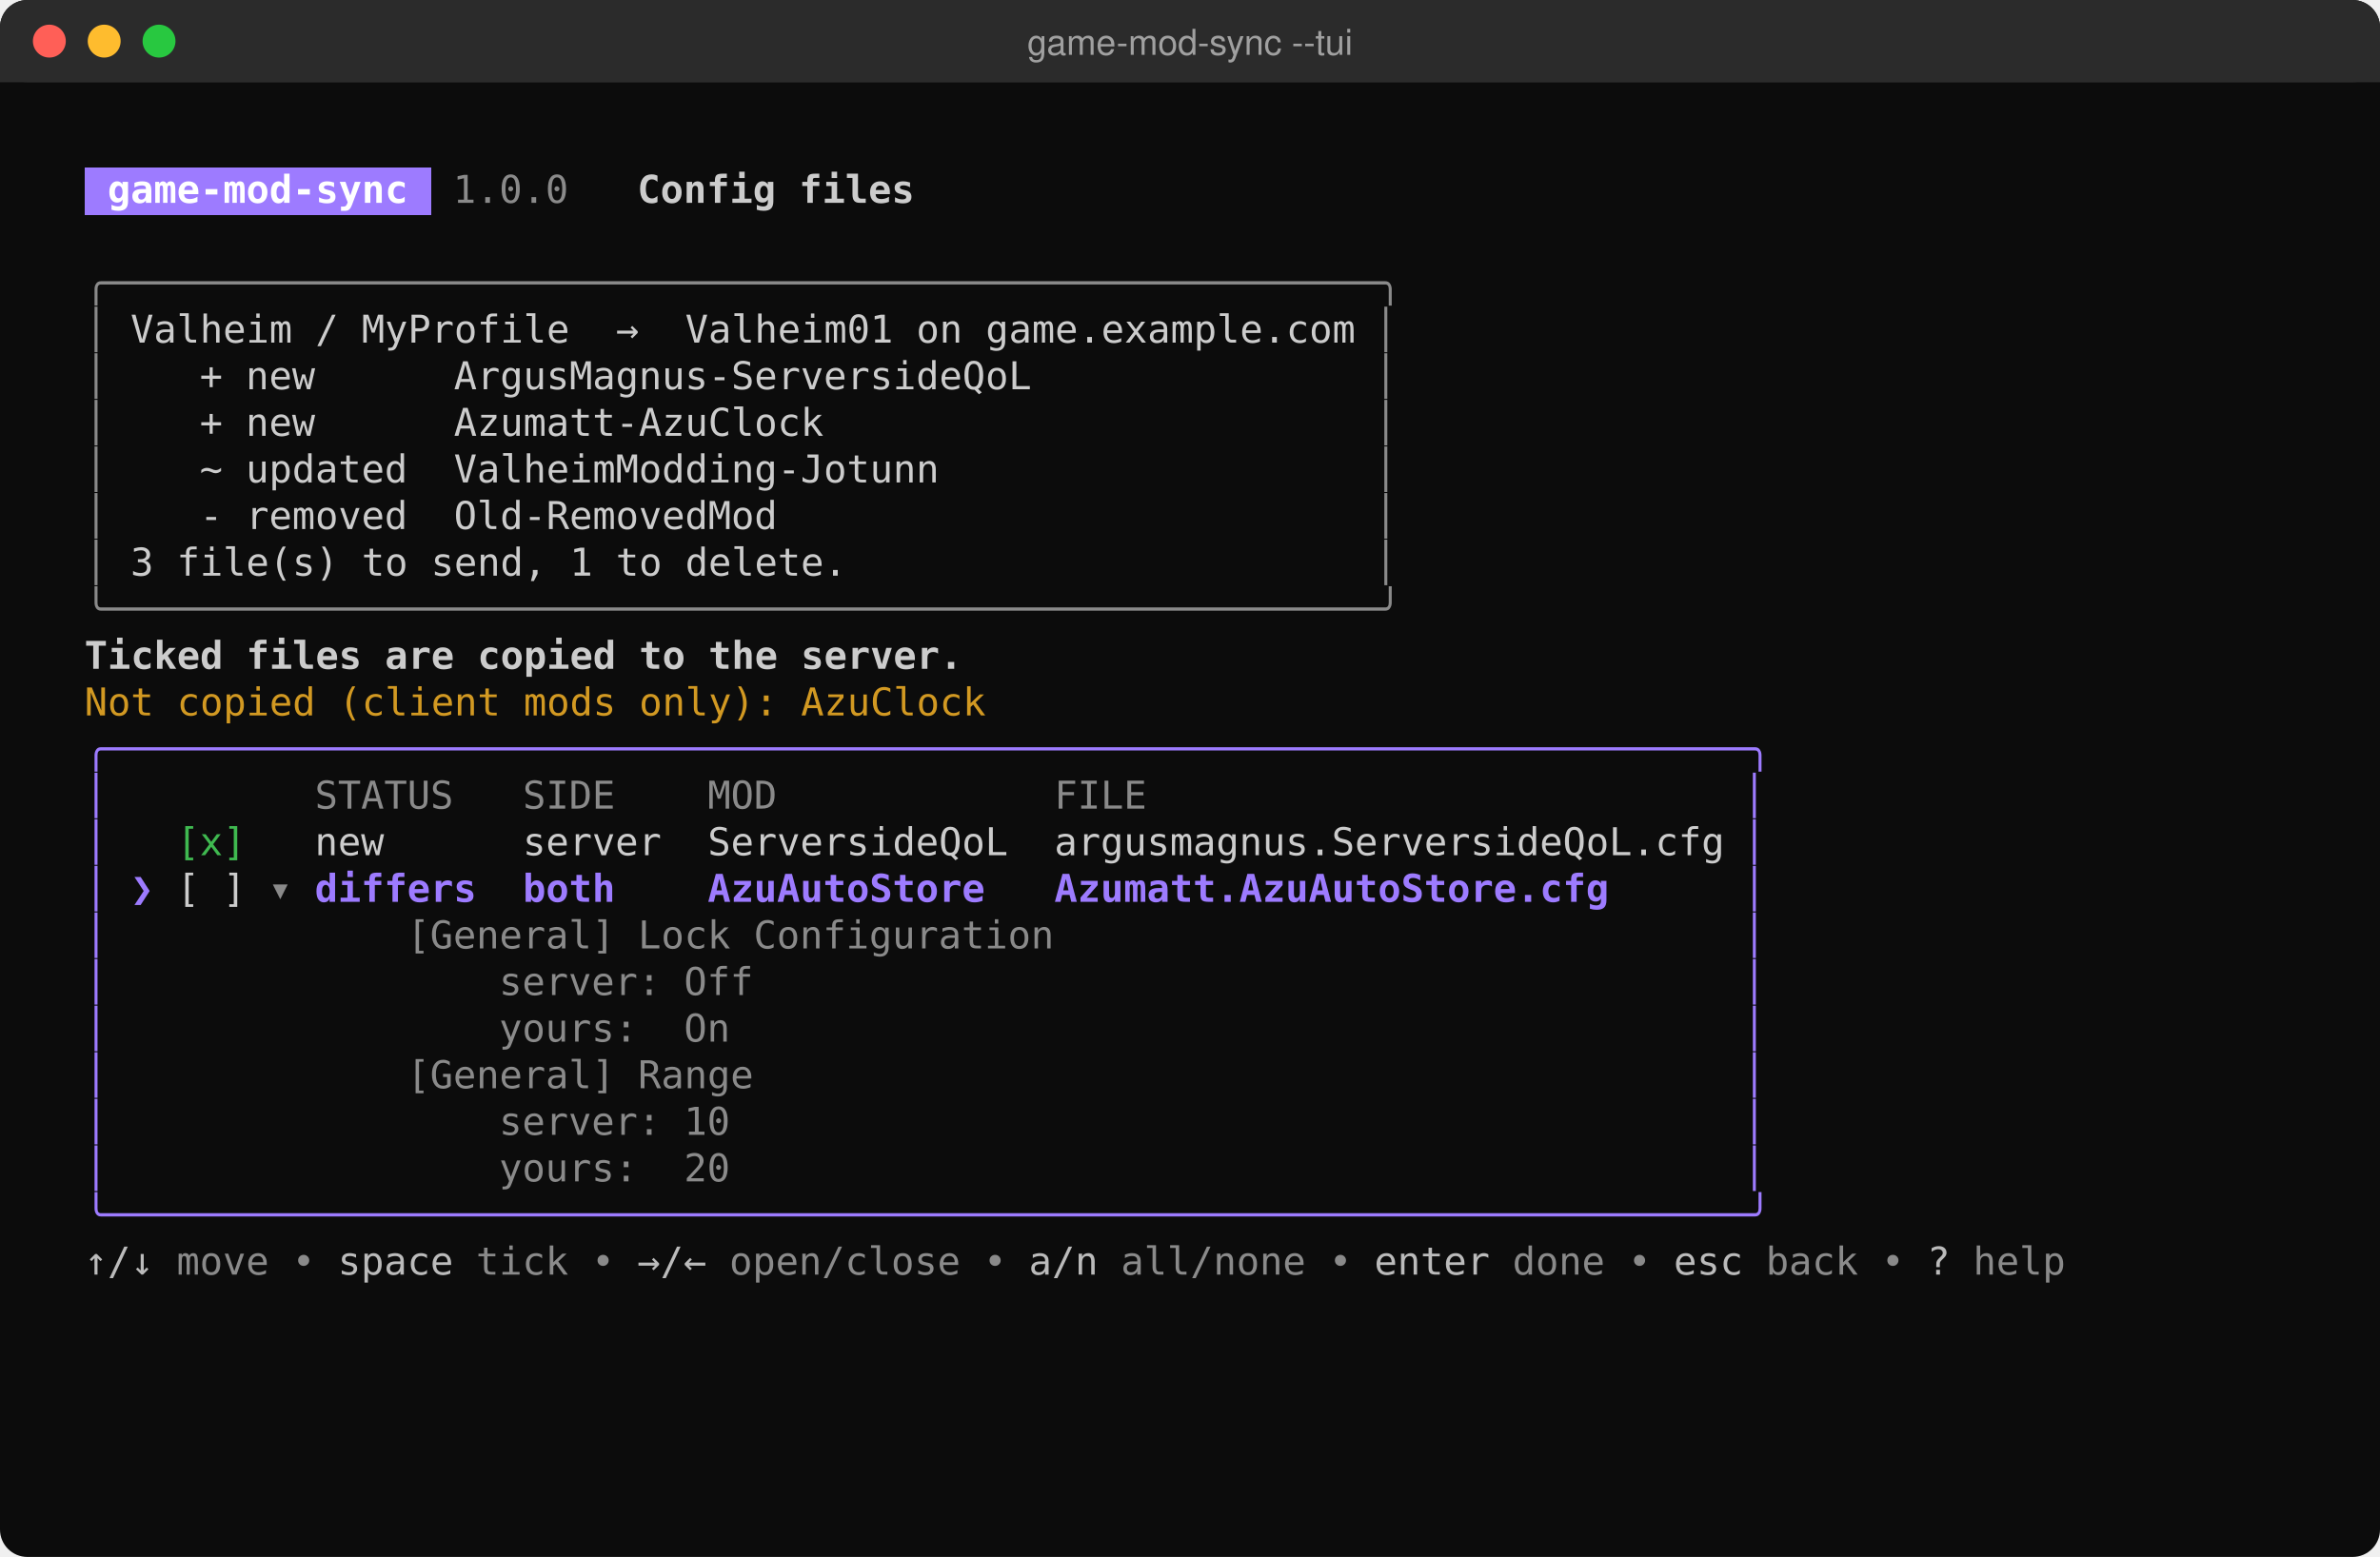
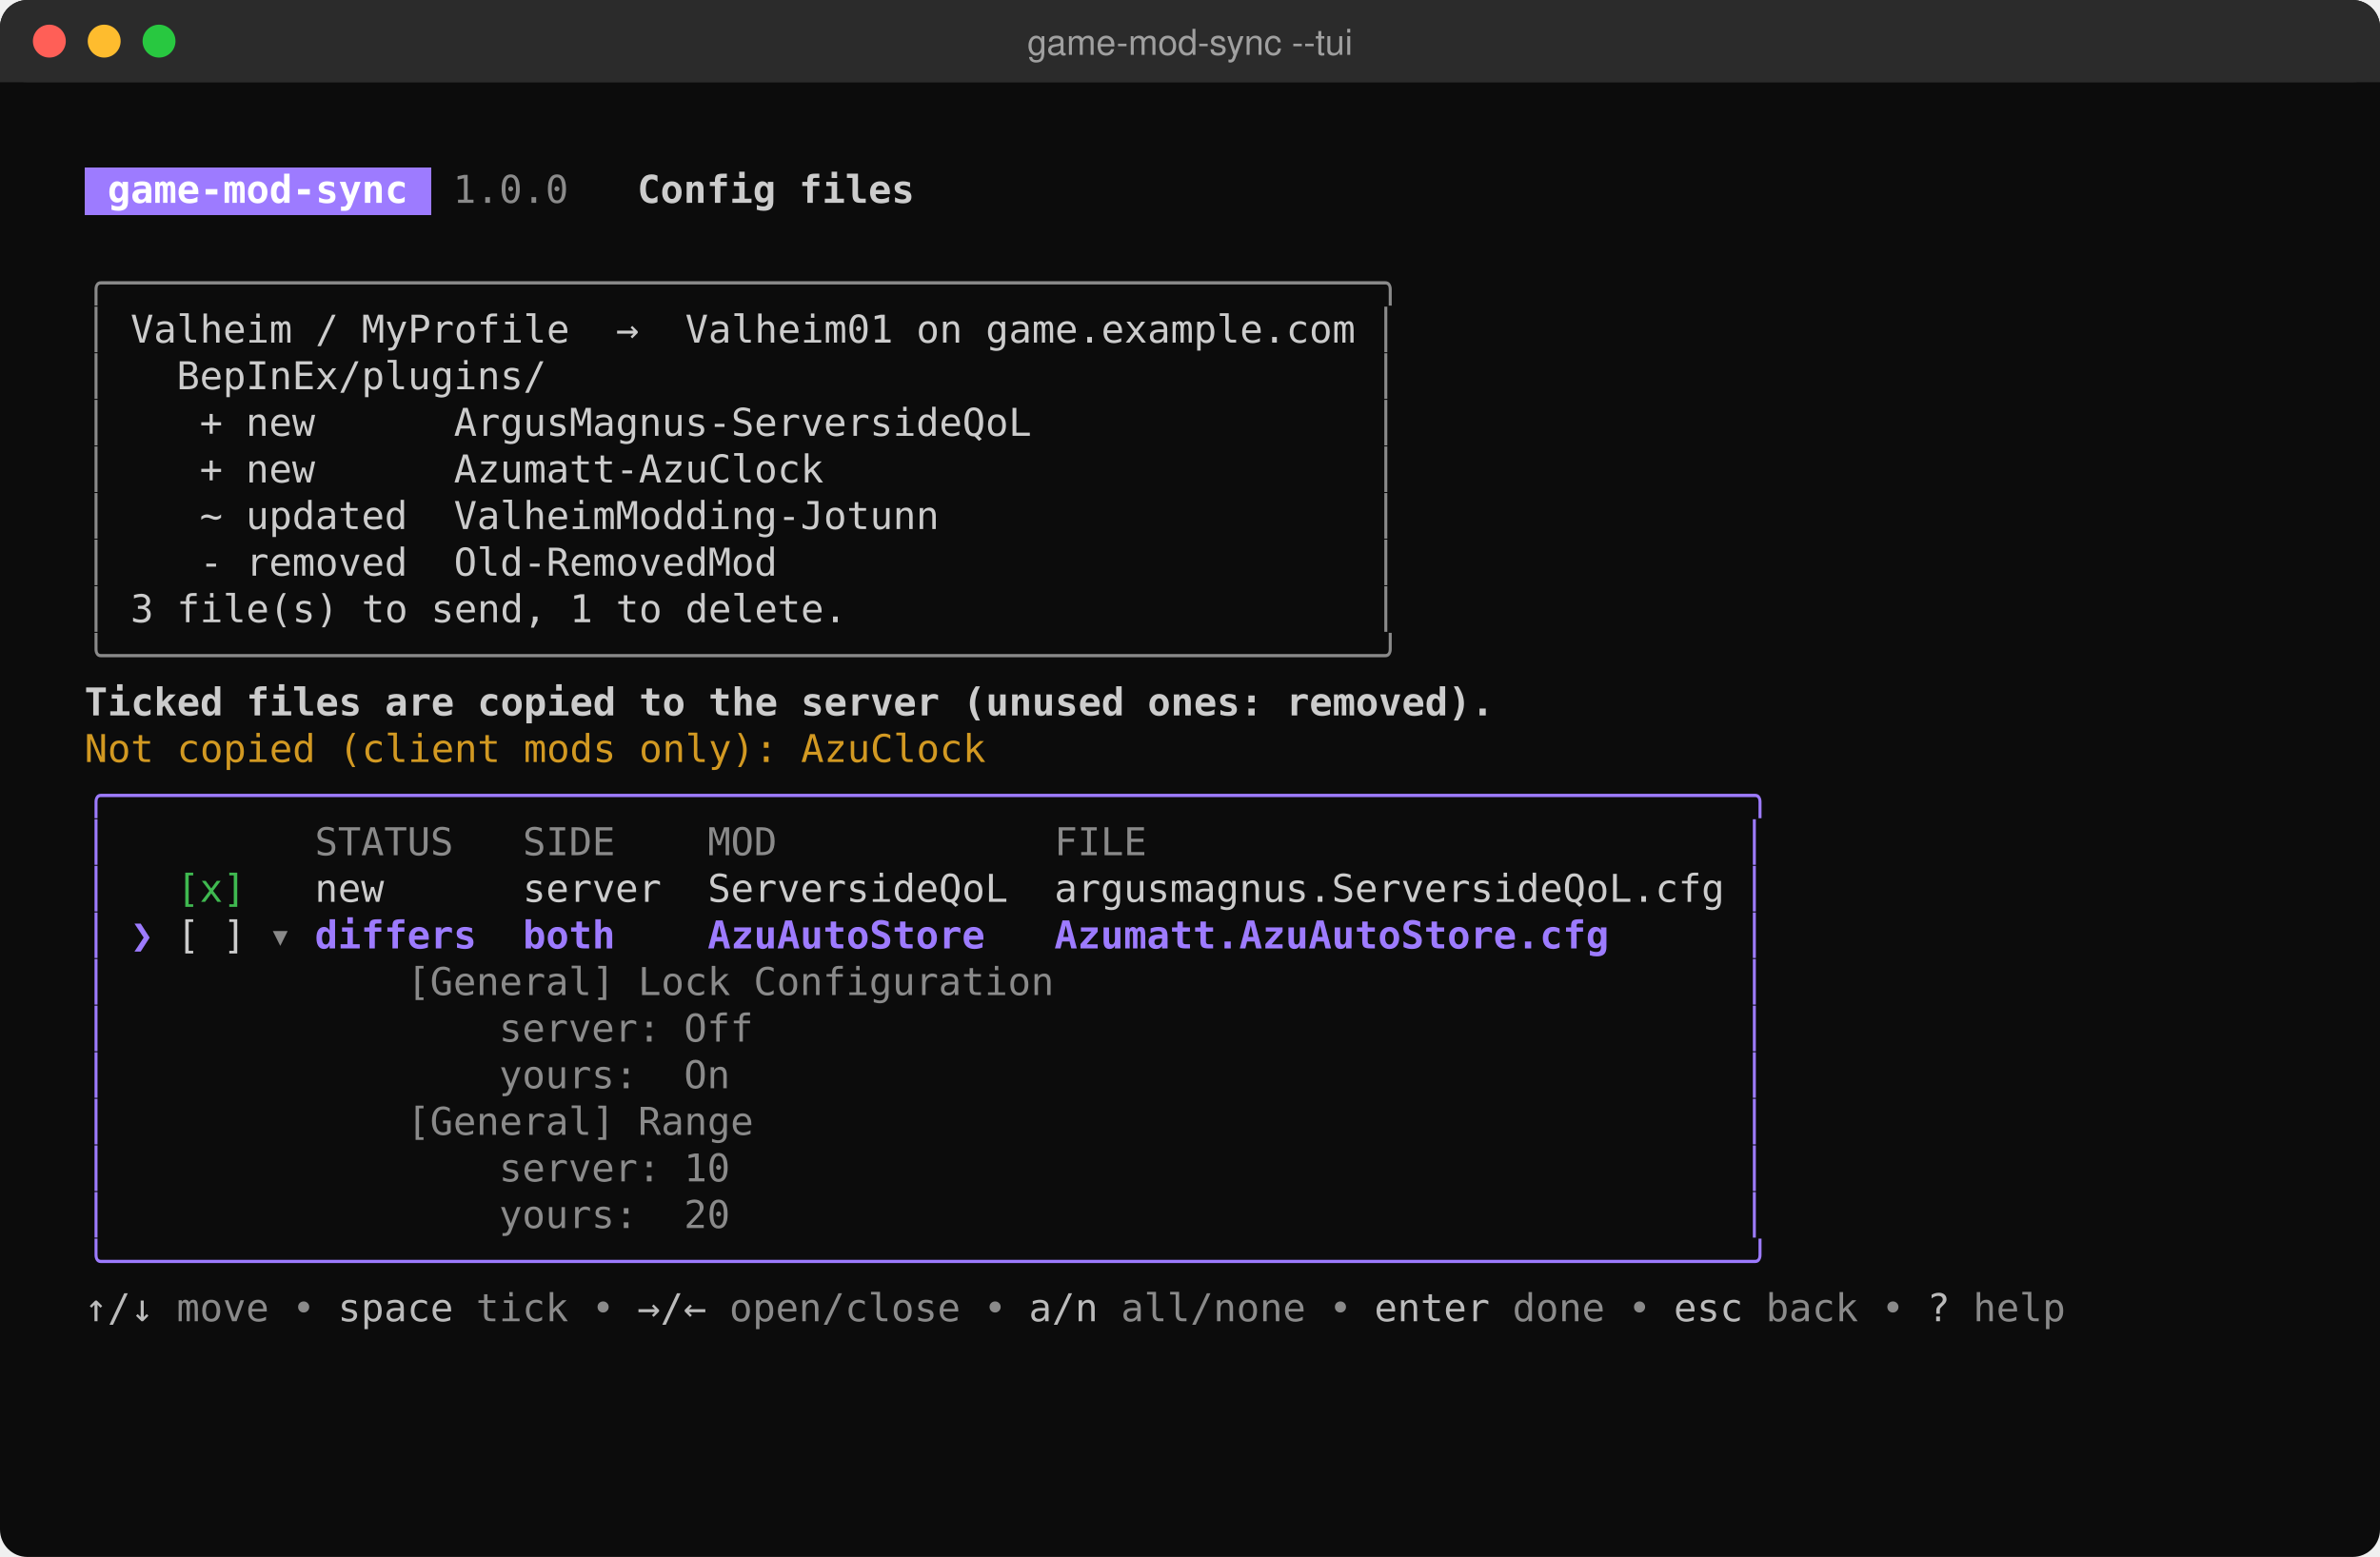
<svg xmlns="http://www.w3.org/2000/svg" width="868" height="568" viewBox="0 0 868 568" role="img" aria-label="game-mod-sync --tui">
  <rect width="868" height="568" rx="10" fill="#0c0c0c" />
  <rect width="868" height="30" rx="10" fill="#2b2b2b" />
  <rect y="20" width="868" height="10" fill="#2b2b2b" />
  <circle cx="18" cy="15" r="6" fill="#ff5f57" />
  <circle cx="38" cy="15" r="6" fill="#febc2e" />
  <circle cx="58" cy="15" r="6" fill="#28c840" />
  <text x="434" y="20" fill="#a0a0a0" font-family="Segoe UI,Helvetica,Arial,sans-serif" font-size="13" text-anchor="middle">game-mod-sync --tui</text>
  <g font-family="Cascadia Mono,Consolas,DejaVu Sans Mono,Menlo,monospace" font-size="14">
    <rect x="30.8" y="61" width="126.6" height="17.6" fill="#9d7bff" shape-rendering="crispEdges" />
    <text x="39.2" y="74" fill="#ffffff" font-weight="bold" textLength="109.2" lengthAdjust="spacingAndGlyphs" xml:space="preserve">game-mod-sync</text>
    <text x="165.2" y="74" fill="#8a8a8a" textLength="42.0" lengthAdjust="spacingAndGlyphs" xml:space="preserve">1.0.0</text>
    <text x="232.4" y="74" fill="#cccccc" font-weight="bold" textLength="100.8" lengthAdjust="spacingAndGlyphs" xml:space="preserve">Config files</text>
    <text x="30.8" y="108" fill="#8a8a8a" textLength="478.8" lengthAdjust="spacingAndGlyphs" xml:space="preserve">╭───────────────────────────────────────────────────────╮</text>
    <text x="30.8" y="125" fill="#8a8a8a" textLength="8.4" lengthAdjust="spacingAndGlyphs" xml:space="preserve">│</text>
    <text x="47.6" y="125" fill="#cccccc" textLength="445.2" lengthAdjust="spacingAndGlyphs" xml:space="preserve">Valheim / MyProfile  →  Valheim01 on game.example.com</text>
    <text x="501.2" y="125" fill="#8a8a8a" textLength="8.4" lengthAdjust="spacingAndGlyphs" xml:space="preserve">│</text>
    <text x="30.8" y="142" fill="#8a8a8a" textLength="8.4" lengthAdjust="spacingAndGlyphs" xml:space="preserve">│</text>
-     <text x="72.8" y="142" fill="#cccccc" textLength="302.4" lengthAdjust="spacingAndGlyphs" xml:space="preserve">+ new      ArgusMagnus-ServersideQoL</text>
+     <text x="64.4" y="142" fill="#cccccc" textLength="134.4" lengthAdjust="spacingAndGlyphs" xml:space="preserve">BepInEx/plugins/</text>
    <text x="501.2" y="142" fill="#8a8a8a" textLength="8.4" lengthAdjust="spacingAndGlyphs" xml:space="preserve">│</text>
    <text x="30.8" y="159" fill="#8a8a8a" textLength="8.4" lengthAdjust="spacingAndGlyphs" xml:space="preserve">│</text>
-     <text x="72.8" y="159" fill="#cccccc" textLength="226.8" lengthAdjust="spacingAndGlyphs" xml:space="preserve">+ new      Azumatt-AzuClock</text>
+     <text x="72.8" y="159" fill="#cccccc" textLength="302.4" lengthAdjust="spacingAndGlyphs" xml:space="preserve">+ new      ArgusMagnus-ServersideQoL</text>
    <text x="501.2" y="159" fill="#8a8a8a" textLength="8.4" lengthAdjust="spacingAndGlyphs" xml:space="preserve">│</text>
    <text x="30.8" y="176" fill="#8a8a8a" textLength="8.4" lengthAdjust="spacingAndGlyphs" xml:space="preserve">│</text>
-     <text x="72.8" y="176" fill="#cccccc" textLength="268.8" lengthAdjust="spacingAndGlyphs" xml:space="preserve">~ updated  ValheimModding-Jotunn</text>
+     <text x="72.8" y="176" fill="#cccccc" textLength="226.8" lengthAdjust="spacingAndGlyphs" xml:space="preserve">+ new      Azumatt-AzuClock</text>
    <text x="501.2" y="176" fill="#8a8a8a" textLength="8.4" lengthAdjust="spacingAndGlyphs" xml:space="preserve">│</text>
    <text x="30.8" y="193" fill="#8a8a8a" textLength="8.4" lengthAdjust="spacingAndGlyphs" xml:space="preserve">│</text>
-     <text x="72.8" y="193" fill="#cccccc" textLength="210.0" lengthAdjust="spacingAndGlyphs" xml:space="preserve">- removed  Old-RemovedMod</text>
+     <text x="72.8" y="193" fill="#cccccc" textLength="268.8" lengthAdjust="spacingAndGlyphs" xml:space="preserve">~ updated  ValheimModding-Jotunn</text>
    <text x="501.2" y="193" fill="#8a8a8a" textLength="8.4" lengthAdjust="spacingAndGlyphs" xml:space="preserve">│</text>
    <text x="30.8" y="210" fill="#8a8a8a" textLength="8.4" lengthAdjust="spacingAndGlyphs" xml:space="preserve">│</text>
-     <text x="47.6" y="210" fill="#cccccc" textLength="260.4" lengthAdjust="spacingAndGlyphs" xml:space="preserve">3 file(s) to send, 1 to delete.</text>
+     <text x="72.8" y="210" fill="#cccccc" textLength="210.0" lengthAdjust="spacingAndGlyphs" xml:space="preserve">- removed  Old-RemovedMod</text>
    <text x="501.2" y="210" fill="#8a8a8a" textLength="8.4" lengthAdjust="spacingAndGlyphs" xml:space="preserve">│</text>
-     <text x="30.8" y="227" fill="#8a8a8a" textLength="478.8" lengthAdjust="spacingAndGlyphs" xml:space="preserve">╰───────────────────────────────────────────────────────╯</text>
-     <text x="30.8" y="244" fill="#cccccc" font-weight="bold" textLength="319.2" lengthAdjust="spacingAndGlyphs" xml:space="preserve">Ticked files are copied to the server.</text>
-     <text x="30.8" y="261" fill="#d29922" textLength="327.6" lengthAdjust="spacingAndGlyphs" xml:space="preserve">Not copied (client mods only): AzuClock</text>
-     <text x="30.8" y="278" fill="#9d7bff" textLength="613.2" lengthAdjust="spacingAndGlyphs" xml:space="preserve">╭───────────────────────────────────────────────────────────────────────╮</text>
-     <text x="30.8" y="295" fill="#9d7bff" textLength="8.4" lengthAdjust="spacingAndGlyphs" xml:space="preserve">│</text>
-     <text x="114.8" y="295" fill="#8a8a8a" textLength="302.4" lengthAdjust="spacingAndGlyphs" xml:space="preserve">STATUS   SIDE    MOD            FILE</text>
-     <text x="635.6" y="295" fill="#9d7bff" textLength="8.4" lengthAdjust="spacingAndGlyphs" xml:space="preserve">│</text>
+     <text x="30.8" y="227" fill="#8a8a8a" textLength="8.4" lengthAdjust="spacingAndGlyphs" xml:space="preserve">│</text>
+     <text x="47.6" y="227" fill="#cccccc" textLength="260.4" lengthAdjust="spacingAndGlyphs" xml:space="preserve">3 file(s) to send, 1 to delete.</text>
+     <text x="501.2" y="227" fill="#8a8a8a" textLength="8.4" lengthAdjust="spacingAndGlyphs" xml:space="preserve">│</text>
+     <text x="30.8" y="244" fill="#8a8a8a" textLength="478.8" lengthAdjust="spacingAndGlyphs" xml:space="preserve">╰───────────────────────────────────────────────────────╯</text>
+     <text x="30.8" y="261" fill="#cccccc" font-weight="bold" textLength="512.4" lengthAdjust="spacingAndGlyphs" xml:space="preserve">Ticked files are copied to the server (unused ones: removed).</text>
+     <text x="30.8" y="278" fill="#d29922" textLength="327.6" lengthAdjust="spacingAndGlyphs" xml:space="preserve">Not copied (client mods only): AzuClock</text>
+     <text x="30.8" y="295" fill="#9d7bff" textLength="613.2" lengthAdjust="spacingAndGlyphs" xml:space="preserve">╭───────────────────────────────────────────────────────────────────────╮</text>
    <text x="30.8" y="312" fill="#9d7bff" textLength="8.4" lengthAdjust="spacingAndGlyphs" xml:space="preserve">│</text>
-     <text x="64.4" y="312" fill="#3fb950" textLength="25.2" lengthAdjust="spacingAndGlyphs" xml:space="preserve">[x]</text>
-     <text x="114.8" y="312" fill="#cccccc" textLength="512.4" lengthAdjust="spacingAndGlyphs" xml:space="preserve">new      server  ServersideQoL  argusmagnus.ServersideQoL.cfg</text>
+     <text x="114.8" y="312" fill="#8a8a8a" textLength="302.4" lengthAdjust="spacingAndGlyphs" xml:space="preserve">STATUS   SIDE    MOD            FILE</text>
    <text x="635.6" y="312" fill="#9d7bff" textLength="8.4" lengthAdjust="spacingAndGlyphs" xml:space="preserve">│</text>
    <text x="30.8" y="329" fill="#9d7bff" textLength="8.4" lengthAdjust="spacingAndGlyphs" xml:space="preserve">│</text>
-     <text x="47.6" y="329" fill="#9d7bff" font-weight="bold" textLength="8.4" lengthAdjust="spacingAndGlyphs" xml:space="preserve">❯</text>
-     <text x="64.4" y="329" fill="#cccccc" textLength="25.2" lengthAdjust="spacingAndGlyphs" xml:space="preserve">[ ]</text>
-     <text x="98.0" y="329" fill="#8a8a8a" textLength="8.4" lengthAdjust="spacingAndGlyphs" xml:space="preserve">▾</text>
-     <text x="114.8" y="329" fill="#9d7bff" font-weight="bold" textLength="470.4" lengthAdjust="spacingAndGlyphs" xml:space="preserve">differs  both    AzuAutoStore   Azumatt.AzuAutoStore.cfg</text>
+     <text x="64.4" y="329" fill="#3fb950" textLength="25.2" lengthAdjust="spacingAndGlyphs" xml:space="preserve">[x]</text>
+     <text x="114.8" y="329" fill="#cccccc" textLength="512.4" lengthAdjust="spacingAndGlyphs" xml:space="preserve">new      server  ServersideQoL  argusmagnus.ServersideQoL.cfg</text>
    <text x="635.6" y="329" fill="#9d7bff" textLength="8.4" lengthAdjust="spacingAndGlyphs" xml:space="preserve">│</text>
    <text x="30.8" y="346" fill="#9d7bff" textLength="8.4" lengthAdjust="spacingAndGlyphs" xml:space="preserve">│</text>
-     <text x="148.4" y="346" fill="#8a8a8a" textLength="235.2" lengthAdjust="spacingAndGlyphs" xml:space="preserve">[General] Lock Configuration</text>
+     <text x="47.6" y="346" fill="#9d7bff" font-weight="bold" textLength="8.4" lengthAdjust="spacingAndGlyphs" xml:space="preserve">❯</text>
+     <text x="64.4" y="346" fill="#cccccc" textLength="25.2" lengthAdjust="spacingAndGlyphs" xml:space="preserve">[ ]</text>
+     <text x="98.0" y="346" fill="#8a8a8a" textLength="8.4" lengthAdjust="spacingAndGlyphs" xml:space="preserve">▾</text>
+     <text x="114.8" y="346" fill="#9d7bff" font-weight="bold" textLength="470.4" lengthAdjust="spacingAndGlyphs" xml:space="preserve">differs  both    AzuAutoStore   Azumatt.AzuAutoStore.cfg</text>
    <text x="635.6" y="346" fill="#9d7bff" textLength="8.4" lengthAdjust="spacingAndGlyphs" xml:space="preserve">│</text>
    <text x="30.8" y="363" fill="#9d7bff" textLength="8.4" lengthAdjust="spacingAndGlyphs" xml:space="preserve">│</text>
-     <text x="182.0" y="363" fill="#8a8a8a" textLength="92.4" lengthAdjust="spacingAndGlyphs" xml:space="preserve">server: Off</text>
+     <text x="148.4" y="363" fill="#8a8a8a" textLength="235.2" lengthAdjust="spacingAndGlyphs" xml:space="preserve">[General] Lock Configuration</text>
    <text x="635.6" y="363" fill="#9d7bff" textLength="8.4" lengthAdjust="spacingAndGlyphs" xml:space="preserve">│</text>
    <text x="30.8" y="380" fill="#9d7bff" textLength="8.4" lengthAdjust="spacingAndGlyphs" xml:space="preserve">│</text>
-     <text x="182.0" y="380" fill="#8a8a8a" textLength="84.0" lengthAdjust="spacingAndGlyphs" xml:space="preserve">yours:  On</text>
+     <text x="182.0" y="380" fill="#8a8a8a" textLength="92.4" lengthAdjust="spacingAndGlyphs" xml:space="preserve">server: Off</text>
    <text x="635.6" y="380" fill="#9d7bff" textLength="8.4" lengthAdjust="spacingAndGlyphs" xml:space="preserve">│</text>
    <text x="30.8" y="397" fill="#9d7bff" textLength="8.4" lengthAdjust="spacingAndGlyphs" xml:space="preserve">│</text>
-     <text x="148.4" y="397" fill="#8a8a8a" textLength="126.0" lengthAdjust="spacingAndGlyphs" xml:space="preserve">[General] Range</text>
+     <text x="182.0" y="397" fill="#8a8a8a" textLength="84.0" lengthAdjust="spacingAndGlyphs" xml:space="preserve">yours:  On</text>
    <text x="635.6" y="397" fill="#9d7bff" textLength="8.4" lengthAdjust="spacingAndGlyphs" xml:space="preserve">│</text>
    <text x="30.8" y="414" fill="#9d7bff" textLength="8.4" lengthAdjust="spacingAndGlyphs" xml:space="preserve">│</text>
-     <text x="182.0" y="414" fill="#8a8a8a" textLength="84.0" lengthAdjust="spacingAndGlyphs" xml:space="preserve">server: 10</text>
+     <text x="148.4" y="414" fill="#8a8a8a" textLength="126.0" lengthAdjust="spacingAndGlyphs" xml:space="preserve">[General] Range</text>
    <text x="635.6" y="414" fill="#9d7bff" textLength="8.4" lengthAdjust="spacingAndGlyphs" xml:space="preserve">│</text>
    <text x="30.8" y="431" fill="#9d7bff" textLength="8.4" lengthAdjust="spacingAndGlyphs" xml:space="preserve">│</text>
-     <text x="182.0" y="431" fill="#8a8a8a" textLength="84.0" lengthAdjust="spacingAndGlyphs" xml:space="preserve">yours:  20</text>
+     <text x="182.0" y="431" fill="#8a8a8a" textLength="84.0" lengthAdjust="spacingAndGlyphs" xml:space="preserve">server: 10</text>
    <text x="635.6" y="431" fill="#9d7bff" textLength="8.4" lengthAdjust="spacingAndGlyphs" xml:space="preserve">│</text>
-     <text x="30.8" y="448" fill="#9d7bff" textLength="613.2" lengthAdjust="spacingAndGlyphs" xml:space="preserve">╰───────────────────────────────────────────────────────────────────────╯</text>
-     <text x="30.8" y="465" fill="#bbbbbb" textLength="25.2" lengthAdjust="spacingAndGlyphs" xml:space="preserve">↑/↓</text>
-     <text x="64.4" y="465" fill="#8a8a8a" textLength="50.4" lengthAdjust="spacingAndGlyphs" xml:space="preserve">move •</text>
-     <text x="123.2" y="465" fill="#bbbbbb" textLength="42.0" lengthAdjust="spacingAndGlyphs" xml:space="preserve">space</text>
-     <text x="173.6" y="465" fill="#8a8a8a" textLength="50.4" lengthAdjust="spacingAndGlyphs" xml:space="preserve">tick •</text>
-     <text x="232.4" y="465" fill="#bbbbbb" textLength="25.2" lengthAdjust="spacingAndGlyphs" xml:space="preserve">→/←</text>
-     <text x="266.0" y="465" fill="#8a8a8a" textLength="100.8" lengthAdjust="spacingAndGlyphs" xml:space="preserve">open/close •</text>
-     <text x="375.2" y="465" fill="#bbbbbb" textLength="25.2" lengthAdjust="spacingAndGlyphs" xml:space="preserve">a/n</text>
-     <text x="408.8" y="465" fill="#8a8a8a" textLength="84.0" lengthAdjust="spacingAndGlyphs" xml:space="preserve">all/none •</text>
-     <text x="501.2" y="465" fill="#bbbbbb" textLength="42.0" lengthAdjust="spacingAndGlyphs" xml:space="preserve">enter</text>
-     <text x="551.6" y="465" fill="#8a8a8a" textLength="50.4" lengthAdjust="spacingAndGlyphs" xml:space="preserve">done •</text>
-     <text x="610.4" y="465" fill="#bbbbbb" textLength="25.2" lengthAdjust="spacingAndGlyphs" xml:space="preserve">esc</text>
-     <text x="644.0" y="465" fill="#8a8a8a" textLength="50.4" lengthAdjust="spacingAndGlyphs" xml:space="preserve">back •</text>
-     <text x="702.8" y="465" fill="#bbbbbb" textLength="8.4" lengthAdjust="spacingAndGlyphs" xml:space="preserve">?</text>
-     <text x="719.6" y="465" fill="#8a8a8a" textLength="33.6" lengthAdjust="spacingAndGlyphs" xml:space="preserve">help</text>
+     <text x="30.8" y="448" fill="#9d7bff" textLength="8.4" lengthAdjust="spacingAndGlyphs" xml:space="preserve">│</text>
+     <text x="182.0" y="448" fill="#8a8a8a" textLength="84.0" lengthAdjust="spacingAndGlyphs" xml:space="preserve">yours:  20</text>
+     <text x="635.6" y="448" fill="#9d7bff" textLength="8.4" lengthAdjust="spacingAndGlyphs" xml:space="preserve">│</text>
+     <text x="30.8" y="465" fill="#9d7bff" textLength="613.2" lengthAdjust="spacingAndGlyphs" xml:space="preserve">╰───────────────────────────────────────────────────────────────────────╯</text>
+     <text x="30.8" y="482" fill="#bbbbbb" textLength="25.2" lengthAdjust="spacingAndGlyphs" xml:space="preserve">↑/↓</text>
+     <text x="64.4" y="482" fill="#8a8a8a" textLength="50.4" lengthAdjust="spacingAndGlyphs" xml:space="preserve">move •</text>
+     <text x="123.2" y="482" fill="#bbbbbb" textLength="42.0" lengthAdjust="spacingAndGlyphs" xml:space="preserve">space</text>
+     <text x="173.6" y="482" fill="#8a8a8a" textLength="50.4" lengthAdjust="spacingAndGlyphs" xml:space="preserve">tick •</text>
+     <text x="232.4" y="482" fill="#bbbbbb" textLength="25.2" lengthAdjust="spacingAndGlyphs" xml:space="preserve">→/←</text>
+     <text x="266.0" y="482" fill="#8a8a8a" textLength="100.8" lengthAdjust="spacingAndGlyphs" xml:space="preserve">open/close •</text>
+     <text x="375.2" y="482" fill="#bbbbbb" textLength="25.2" lengthAdjust="spacingAndGlyphs" xml:space="preserve">a/n</text>
+     <text x="408.8" y="482" fill="#8a8a8a" textLength="84.0" lengthAdjust="spacingAndGlyphs" xml:space="preserve">all/none •</text>
+     <text x="501.2" y="482" fill="#bbbbbb" textLength="42.0" lengthAdjust="spacingAndGlyphs" xml:space="preserve">enter</text>
+     <text x="551.6" y="482" fill="#8a8a8a" textLength="50.4" lengthAdjust="spacingAndGlyphs" xml:space="preserve">done •</text>
+     <text x="610.4" y="482" fill="#bbbbbb" textLength="25.2" lengthAdjust="spacingAndGlyphs" xml:space="preserve">esc</text>
+     <text x="644.0" y="482" fill="#8a8a8a" textLength="50.4" lengthAdjust="spacingAndGlyphs" xml:space="preserve">back •</text>
+     <text x="702.8" y="482" fill="#bbbbbb" textLength="8.4" lengthAdjust="spacingAndGlyphs" xml:space="preserve">?</text>
+     <text x="719.6" y="482" fill="#8a8a8a" textLength="33.6" lengthAdjust="spacingAndGlyphs" xml:space="preserve">help</text>
  </g>
</svg>
